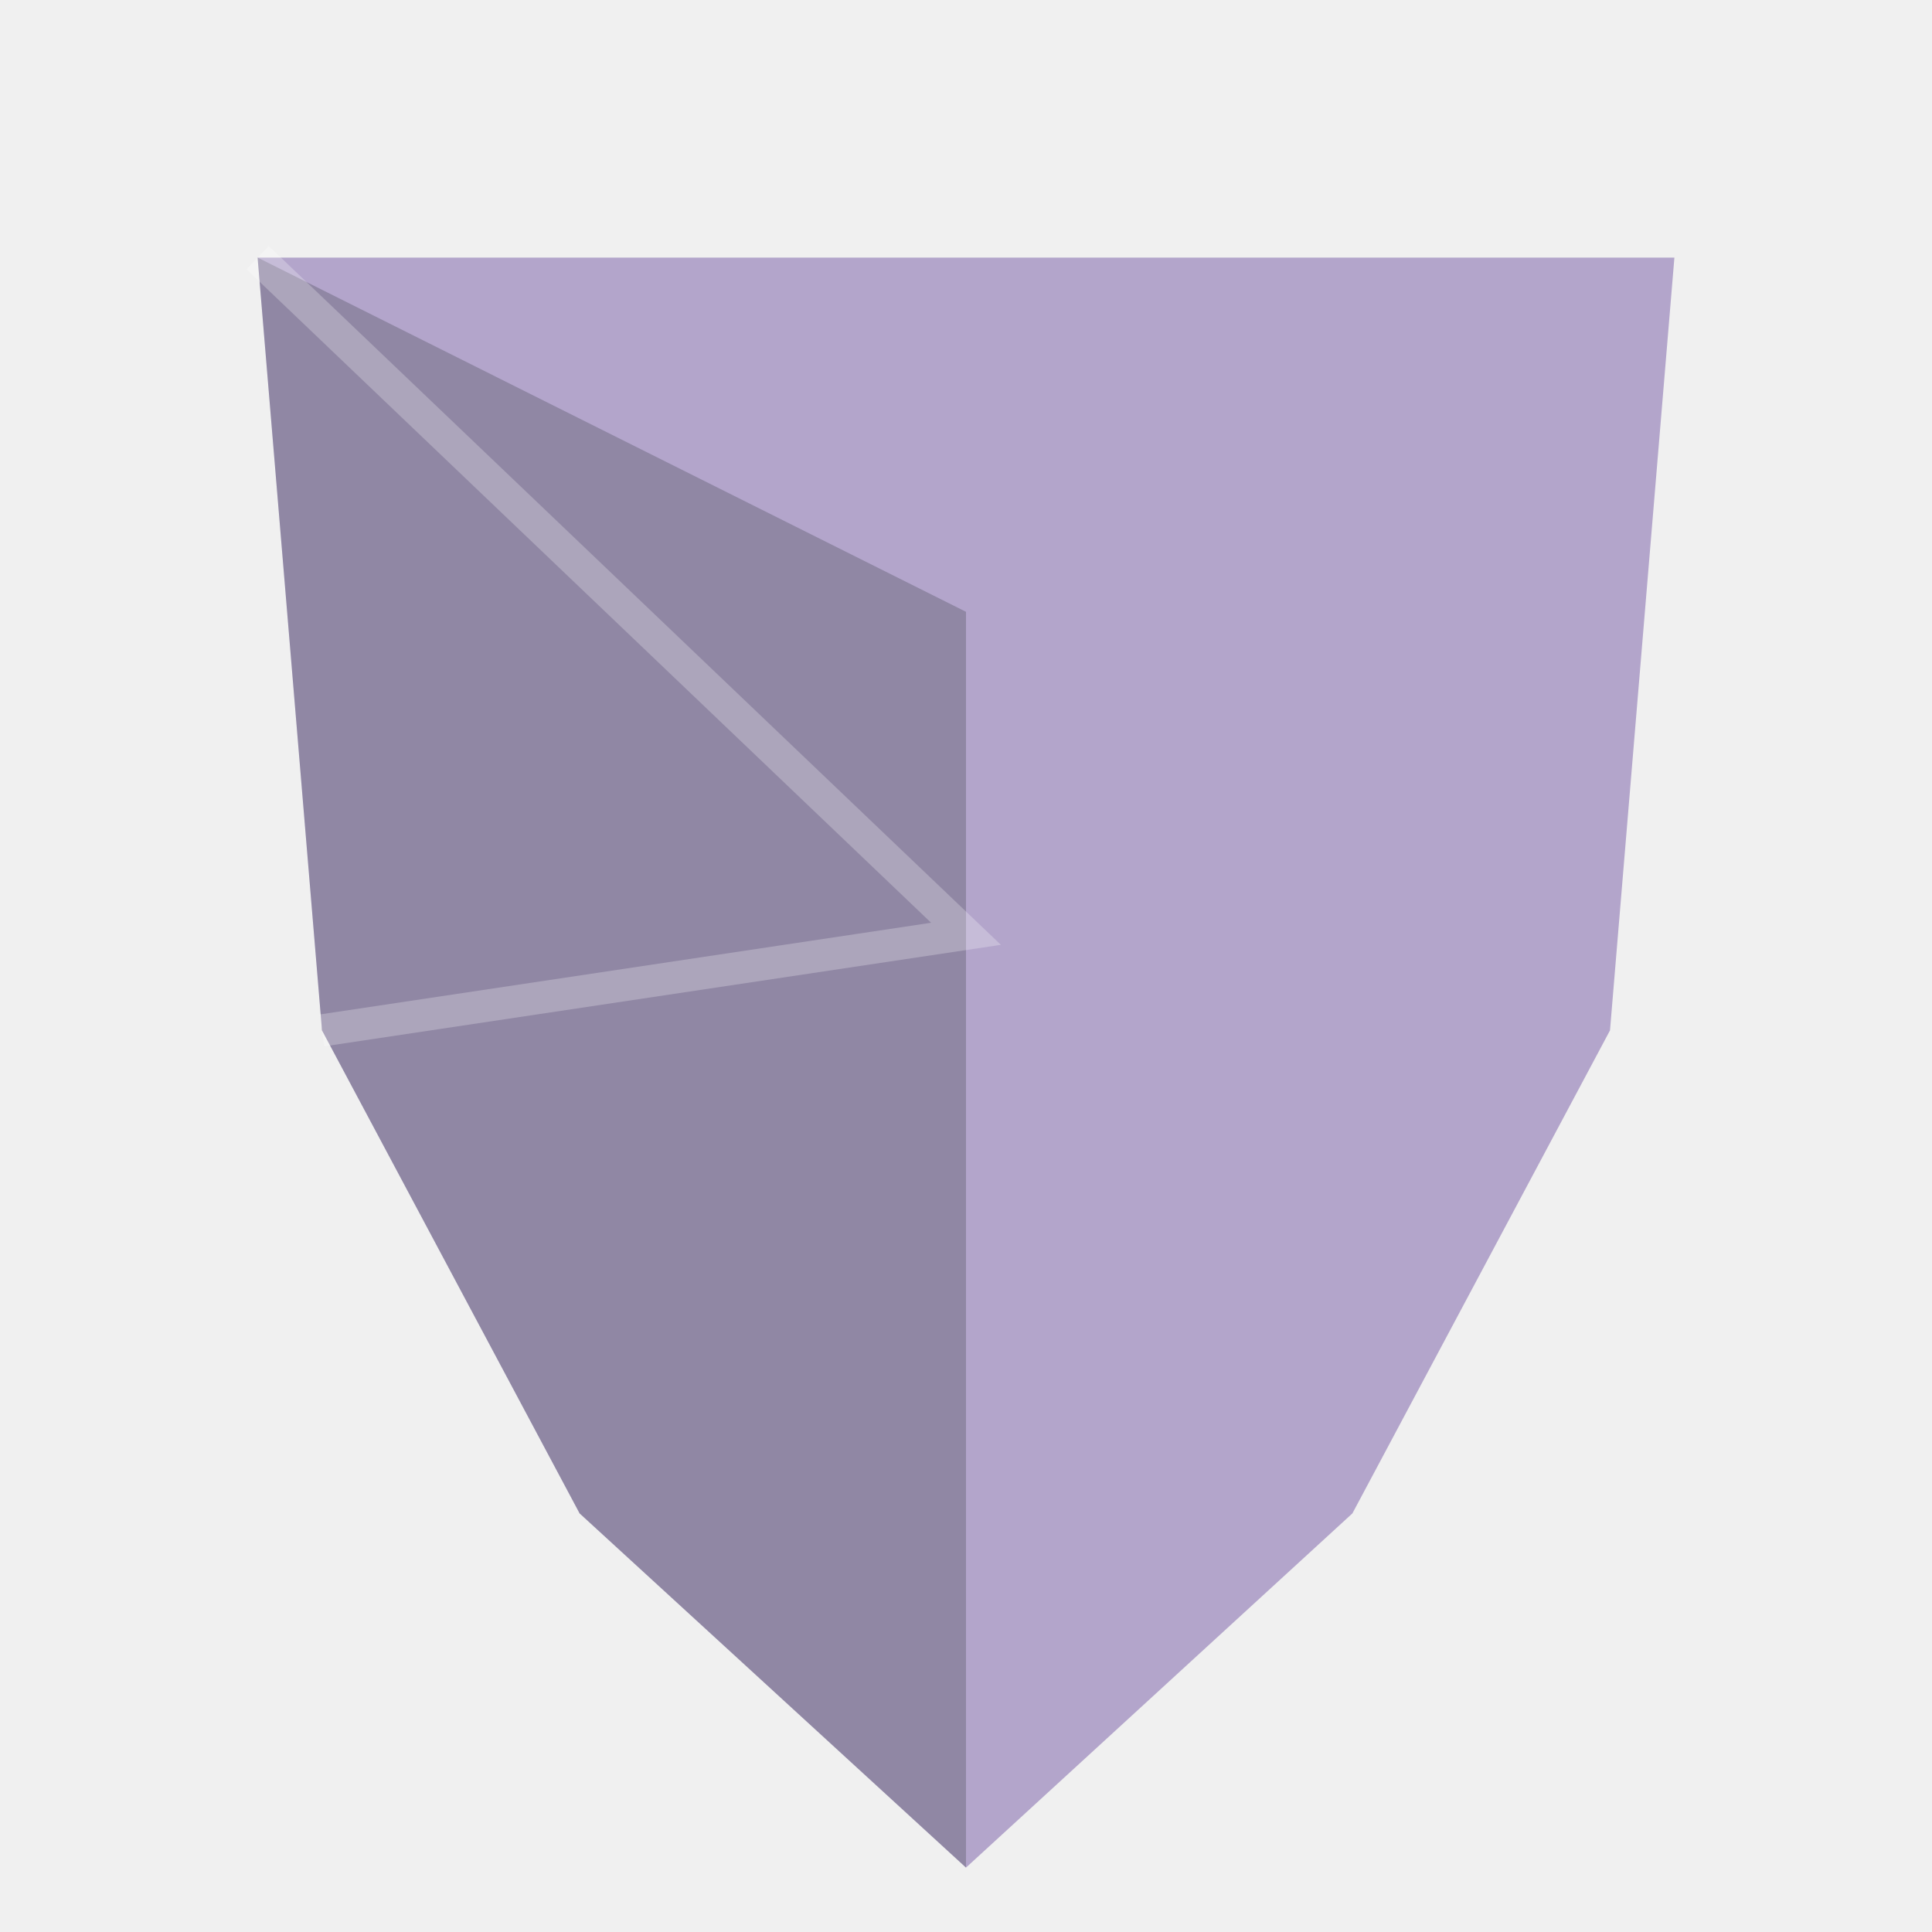
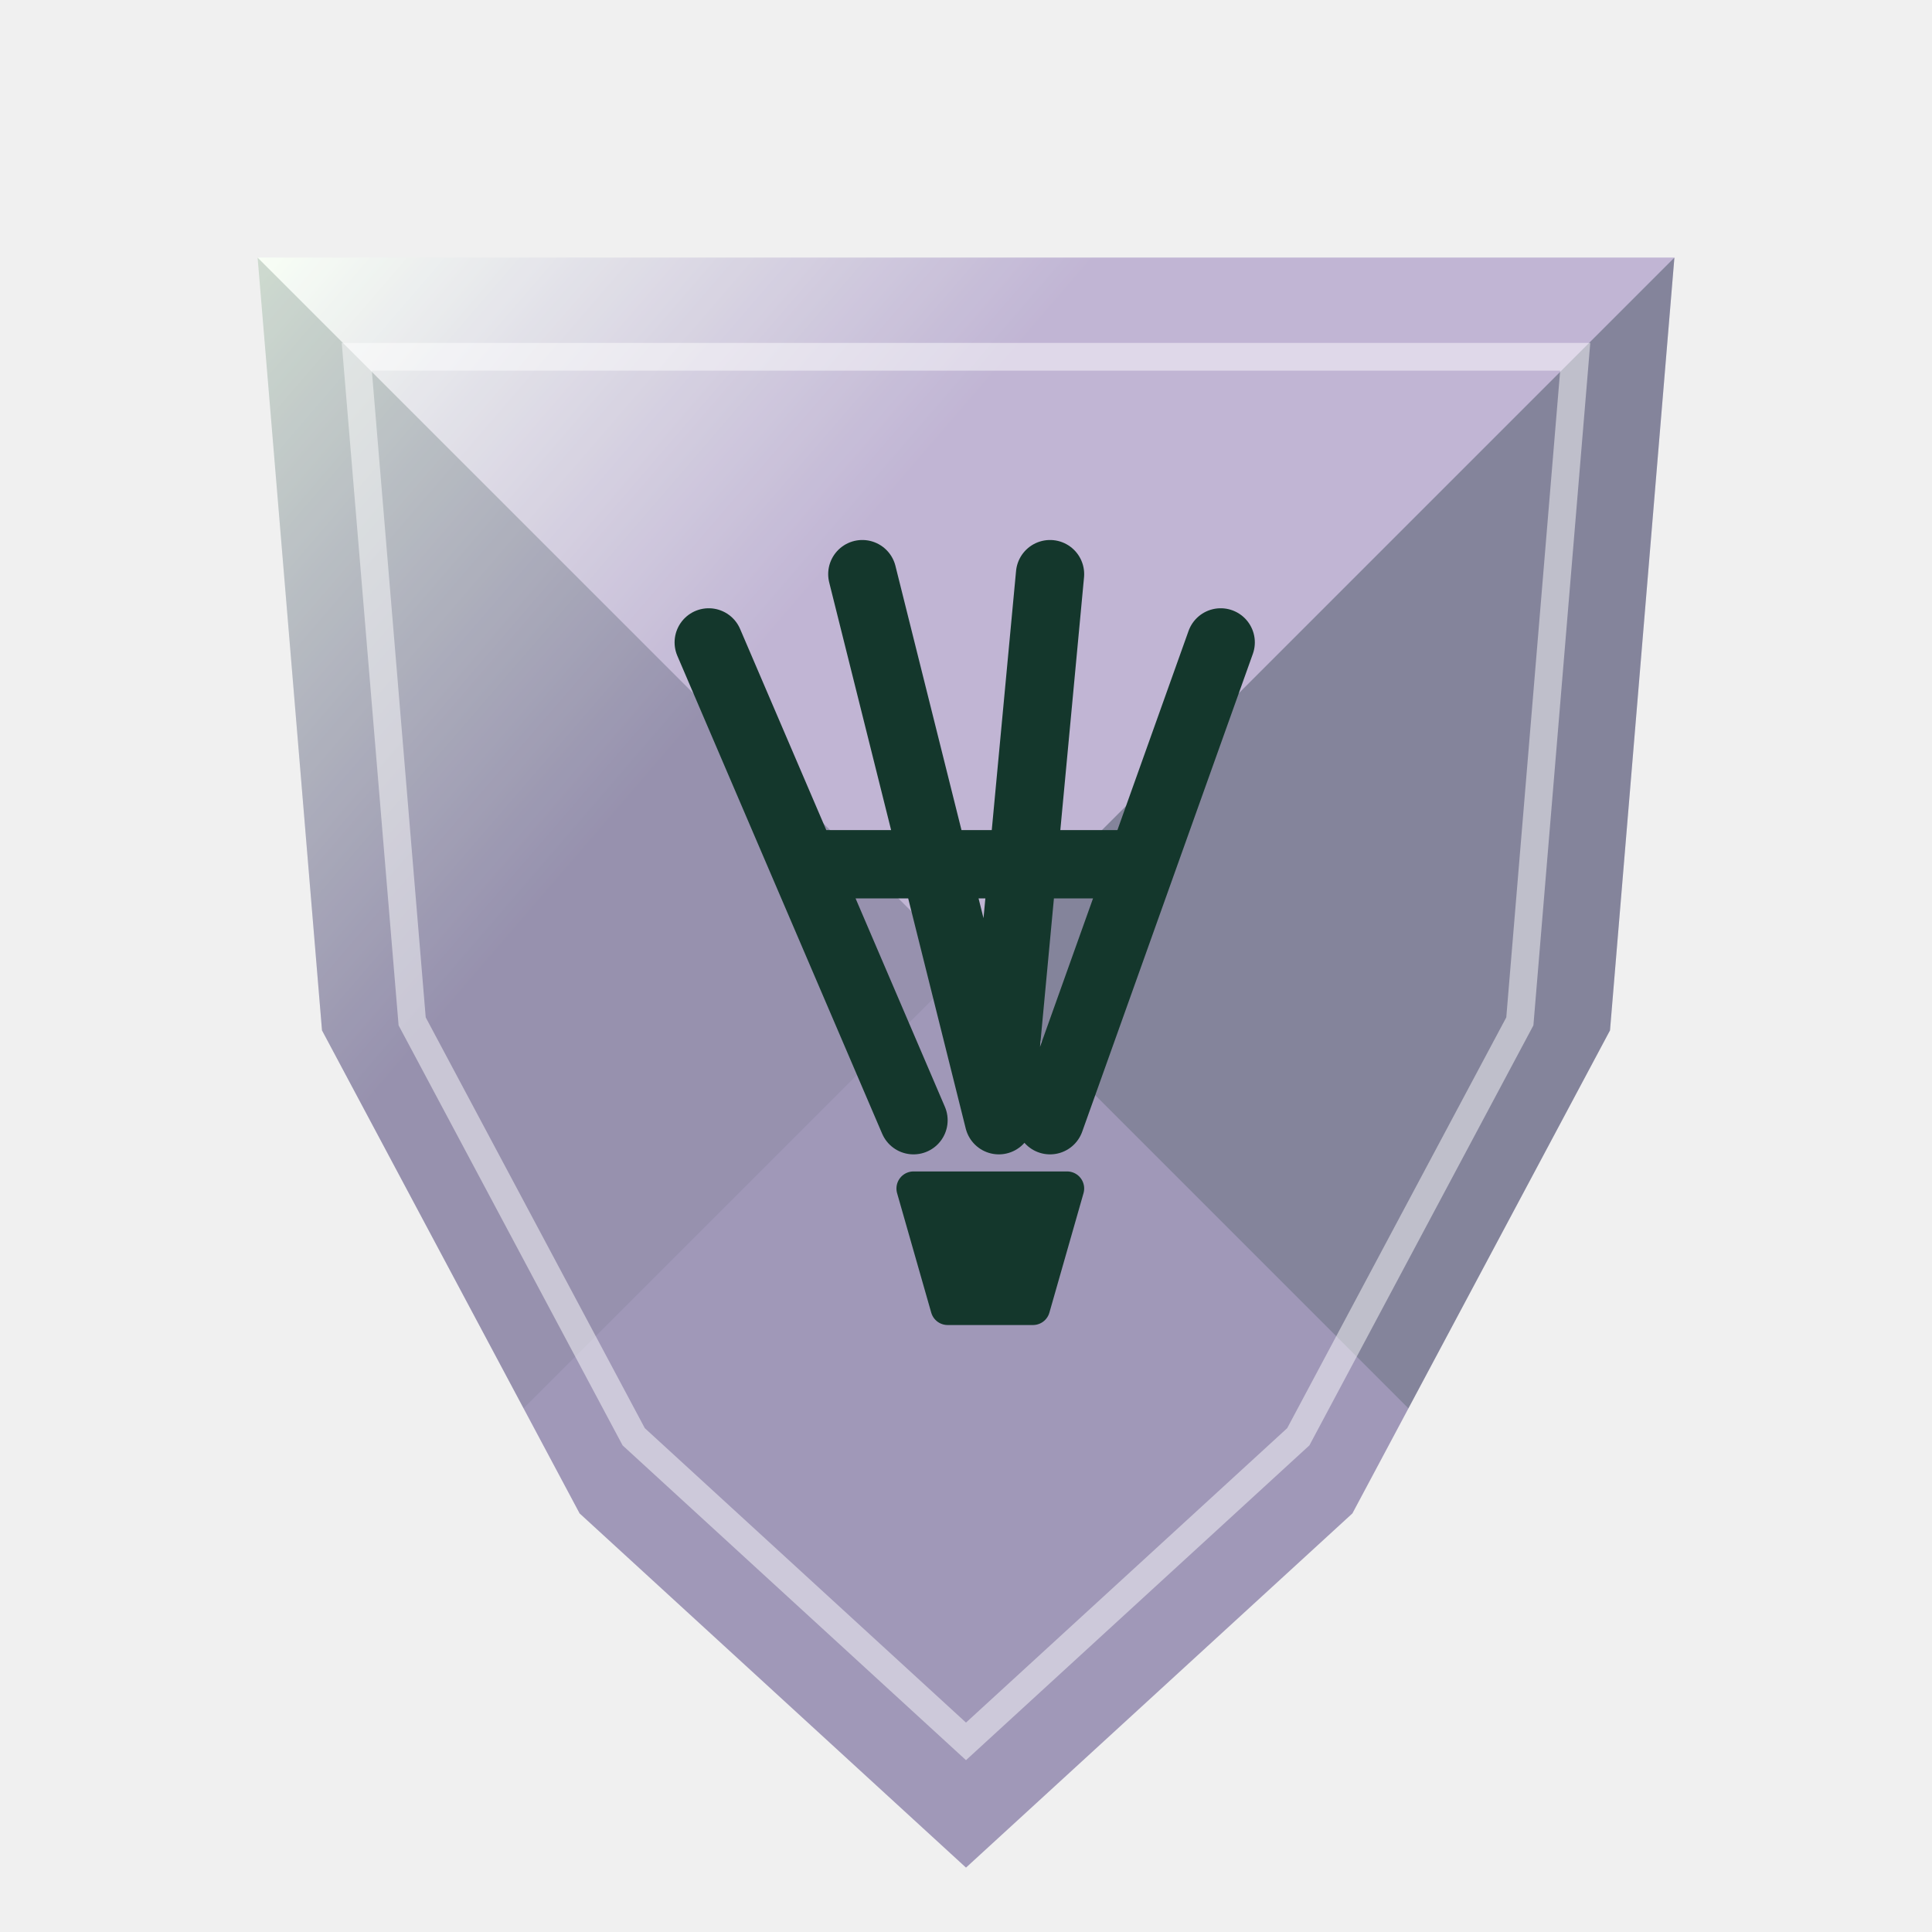
- <svg xmlns="http://www.w3.org/2000/svg" viewBox="0 0 60 60" role="img" aria-label="Obsidian league insignia candidate">
-   <polygon points="8,8 52,8 50,32 42,47 30,58 18,47 10,32" fill="#B3A5CB" />
-   <polygon points="8,8 30,19 30,58 18,47 10,32" fill="#111A1C" opacity=".22" />
-   <polyline points="8,8 30,29 10,32" fill="none" stroke="#FFFFFF" opacity=".25" stroke-width="1" />
+ <svg xmlns="http://www.w3.org/2000/svg" viewBox="0 0 60 60" role="img" aria-label="Obsidian league insignia">
+   <defs>
+     <linearGradient id="metal" x1="0" y1="0" x2="1" y2="1">
+       <stop stop-color="#F7FFF4" />
+       <stop offset=".3" stop-color="#B3A5CB" />
+       <stop offset="1" stop-color="#B3A5CB" />
+     </linearGradient>
+     <clipPath id="seal">
+       <polygon points="8,8 52,8 50,32 42,47 30,58 18,47 10,32" />
+     </clipPath>
+   </defs>
+   <polygon points="8,8 52,8 50,32 42,47 30,58 18,47 10,32" fill="url(#metal)" />
+   <g clip-path="url(#seal)">
+     <path d="M0 0L30 30L0 60Z" fill="#14372C" opacity=".18" />
+     <path d="M60 0L30 30L60 60Z" fill="#14372C" opacity=".3" />
+     <path d="M0 60L30 30L60 60Z" fill="#14372C" opacity=".12" />
+     <path d="M0 0L30 30L60 0Z" fill="#FFF" opacity=".18" />
+   </g>
+   <polygon points="8,8 52,8 50,32 42,47 30,58 18,47 10,32" transform="translate(4.2 4.2) scale(.86)" fill="none" stroke="#FFF" stroke-opacity=".48" stroke-width="1" />
+   <g transform="translate(13 12) scale(.53)" fill="none" stroke="#14372C" stroke-width="4" stroke-linecap="round" stroke-linejoin="round">
+     <path d="M17 15L29 43M26 11L34 43M37 11L34 43M47 15L37 43M23 28H42" />
+     <path d="M29 47H38L36 54H31Z" fill="#14372C" stroke-width="2" />
+   </g>
</svg>
